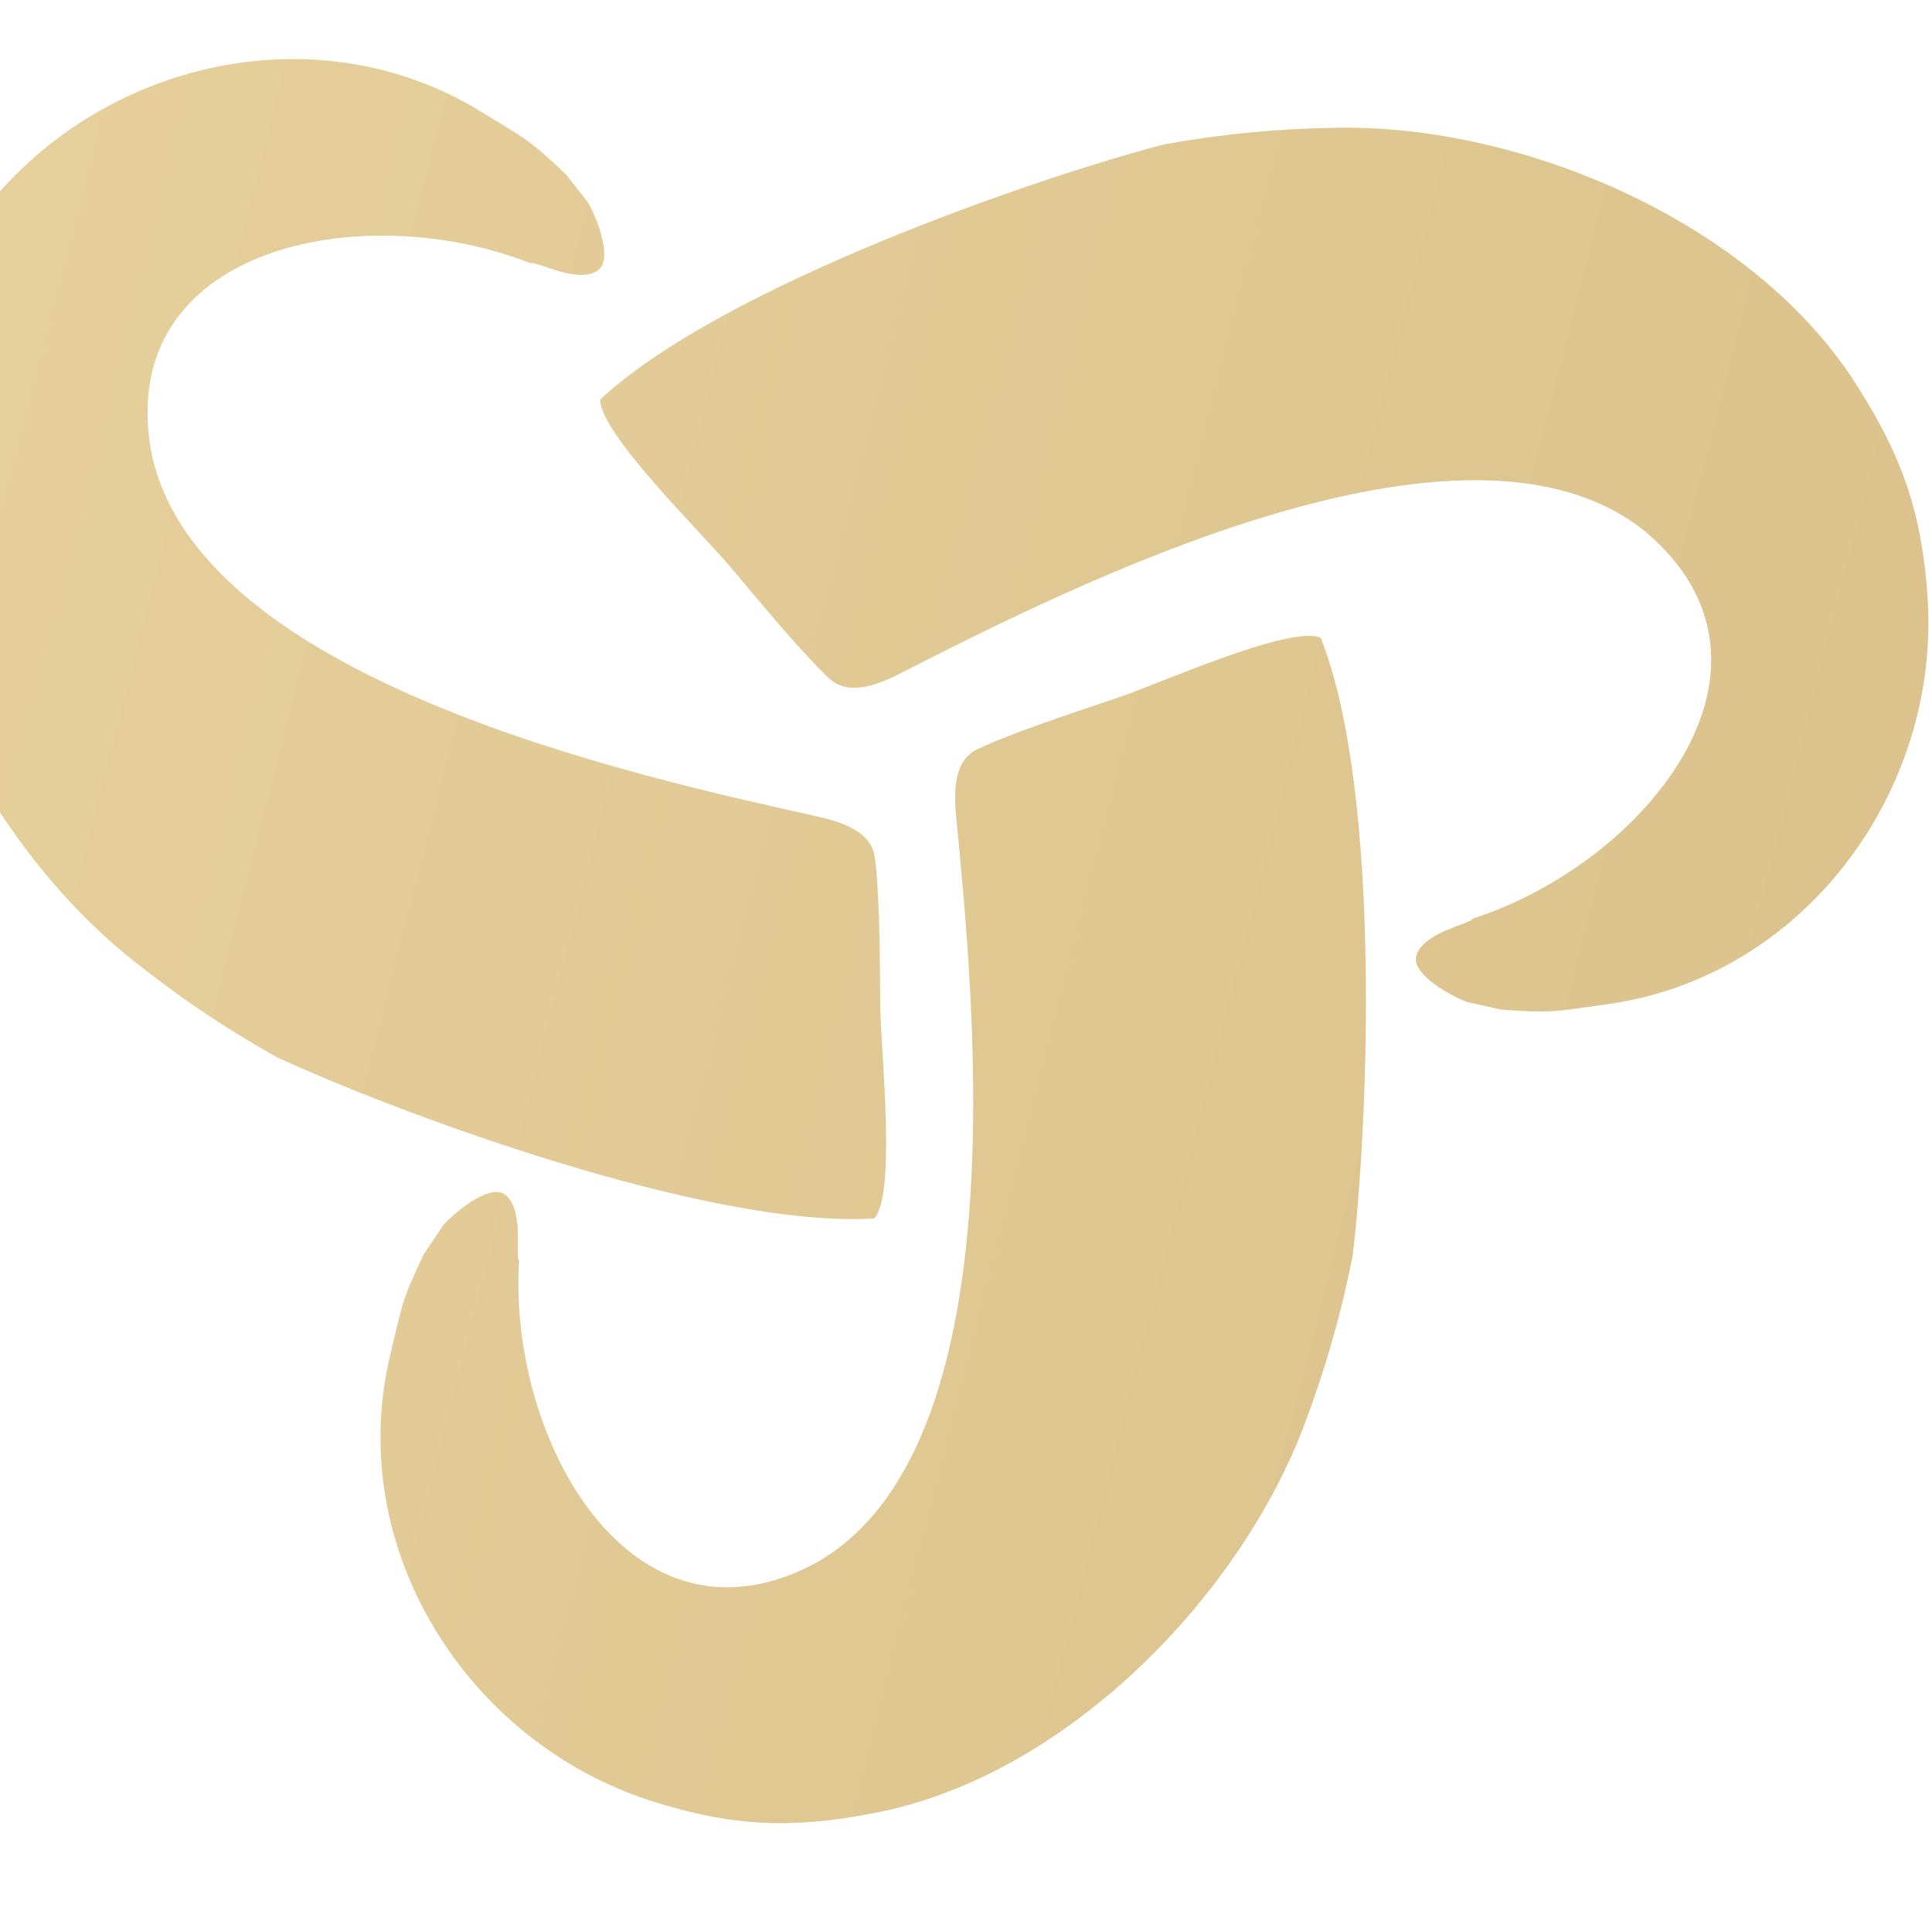
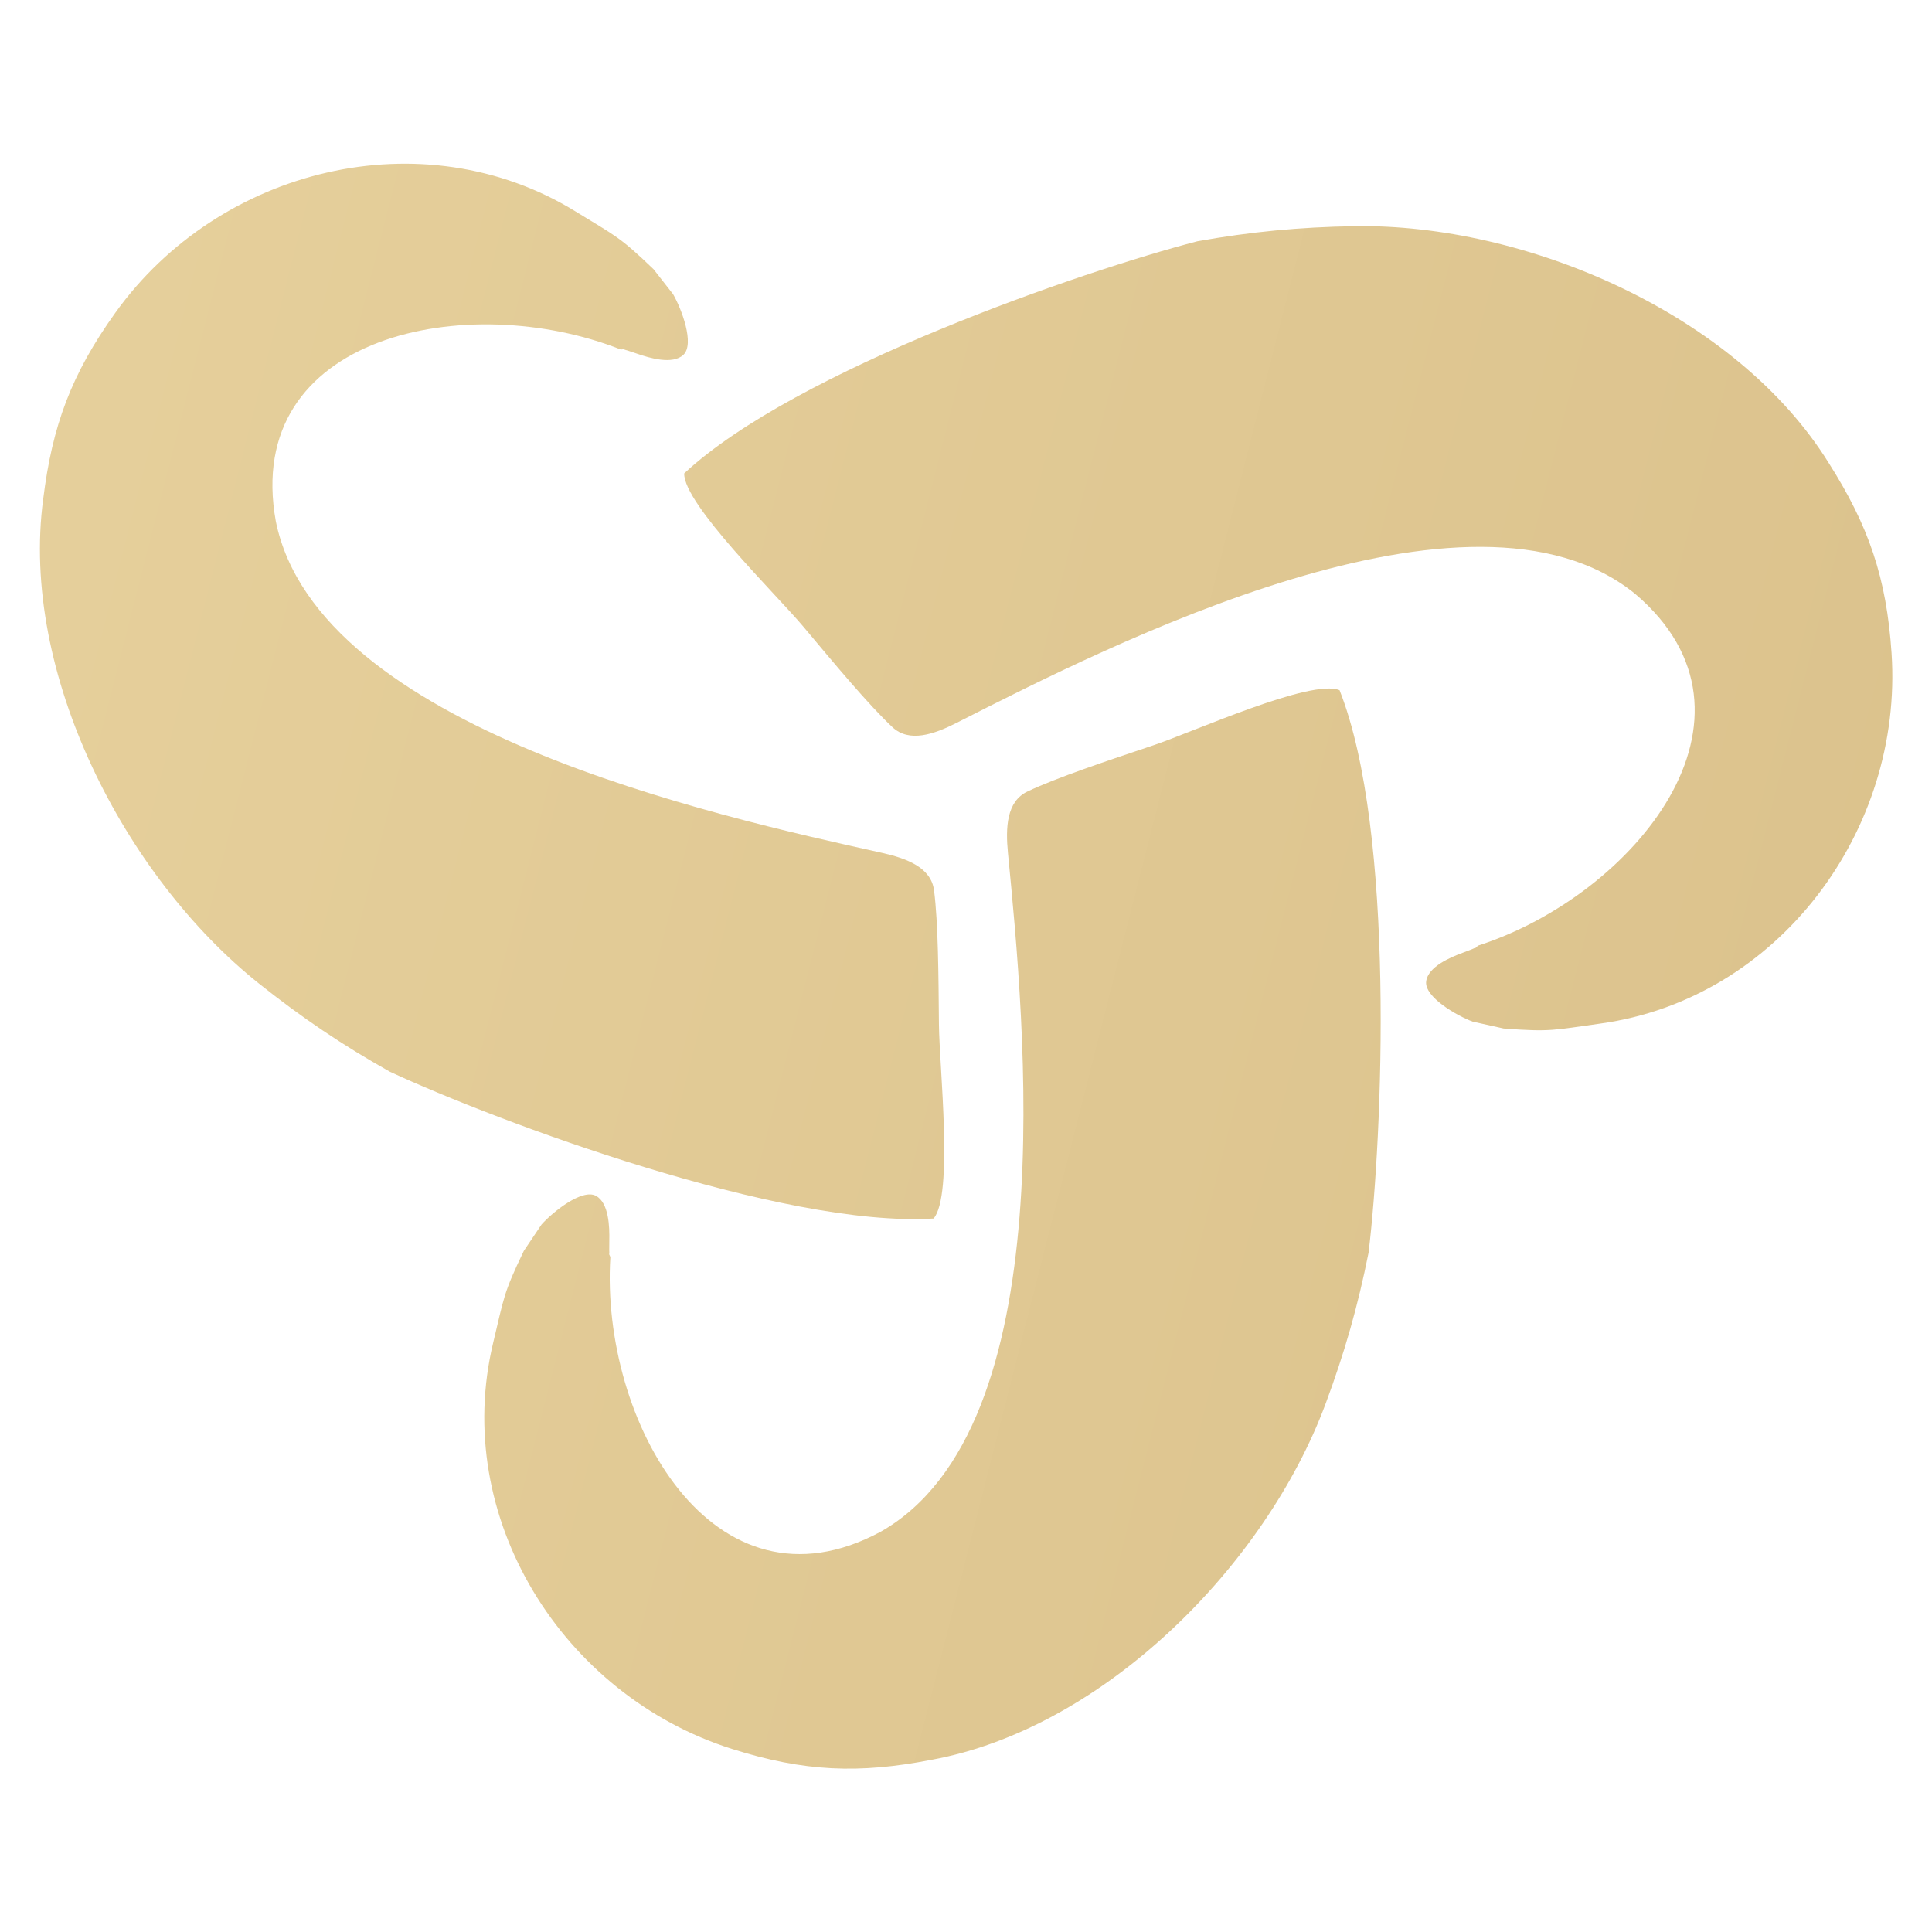
- <svg xmlns="http://www.w3.org/2000/svg" viewBox="2414 1536 2365 2338">
+ <svg xmlns="http://www.w3.org/2000/svg" viewBox="2228 1388 2600 2600">
  <defs>
    <linearGradient id="roseGold" gradientUnits="userSpaceOnUse" x1="2200" y1="1800" x2="13200" y2="4600">
      <stop offset="0" stop-color="#E6D09C" />
      <stop offset=".3" stop-color="#D9BF89" />
      <stop offset=".55" stop-color="#C8A86B" />
      <stop offset=".8" stop-color="#B7975B" />
      <stop offset="1" stop-color="#A4854B" />
    </linearGradient>
  </defs>
  <g id="emblem">
    <path class="emb" fill="url(#roseGold)" d="M 2752.633 2830.238 C 2896.711 2897.195 3280.203 3040.379 3484.375 3027.832 C 3511.297 2996.617 3492.074 2823.016 3491.578 2766.75 C 3490.992 2700.461 3490.617 2629.648 3484.992 2586.203 C 3480.992 2555.293 3447.953 2543.07 3414.52 2535.648 C 3189.469 2485.723 2656.043 2368.355 2599.227 2089.754 C 2553.508 1837.504 2858.281 1777.117 3063.41 1858.344 C 3071.578 1857.836 3062.961 1857.254 3072.746 1859.785 C 3073.918 1860.09 3083.863 1863.492 3084.996 1863.887 C 3101.77 1869.75 3133.277 1879.242 3147.754 1865.434 C 3163.078 1850.82 3145.09 1803.297 3133.797 1783.906 L 3107.504 1750.289 C 3061.324 1705.984 3056.629 1705.836 3002.938 1672.797 C 2796.832 1545.949 2522.883 1614.105 2383.41 1808.621 C 2323.883 1891.637 2298.406 1960.859 2286.188 2059.23 C 2254.469 2293.754 2396.09 2568.043 2576.605 2711.703 C 2634.508 2757.781 2689.066 2794.539 2752.633 2830.238 " transform="rotate(0 3521 2660) translate(0 0) translate(2890.207 2318.463) scale(1) translate(-2890.207 -2318.463)" style="opacity: 1;" />
    <path class="emb" fill="url(#roseGold)" d="M 3839.336 1712.703 C 3685.539 1752.551 3298.434 1885.664 3148.75 2025.086 C 3147.797 2066.293 3272.949 2188.133 3309.082 2231.262 C 3351.656 2282.078 3396.941 2336.516 3428.891 2366.492 C 3451.617 2387.82 3484.898 2376.266 3515.43 2360.746 C 3720.934 2256.301 4207.406 2007.984 4428.305 2187.016 C 4623.891 2352.742 4426.922 2593.027 4216.914 2660.645 C 4210.93 2666.23 4217.957 2661.207 4208.789 2665.465 C 4207.691 2665.977 4197.852 2669.668 4196.727 2670.082 C 4180.047 2676.215 4149.688 2688.906 4147.281 2708.766 C 4144.734 2729.785 4188.82 2755.055 4209.863 2762.852 L 4251.527 2772.102 C 4315.336 2776.969 4319.055 2774.102 4381.508 2765.496 C 4621.258 2732.484 4789.488 2505.785 4773.586 2266.965 C 4766.801 2165.039 4742.492 2095.398 4689.422 2011.672 C 4564.891 1810.426 4281.25 1688.613 4050.582 1692.387 C 3976.586 1693.598 3911.105 1699.879 3839.336 1712.703 " transform="rotate(0 3521 2660) translate(0 0) translate(3961.685 2233.383) scale(1) translate(-3961.685 -2233.383)" style="opacity: 1;" />
    <path class="emb" fill="url(#roseGold)" d="M 4069.758 3073.789 C 4088.738 2916.051 4105.961 2507.059 4030.723 2316.844 C 3992.699 2300.926 3833.613 2373.031 3780.277 2390.949 C 3717.434 2412.062 3650.23 2434.375 3610.668 2453.191 C 3582.52 2466.578 3581.145 2501.777 3584.457 2535.867 C 3606.773 2765.309 3660.59 3308.832 3413.336 3449.234 C 3187.695 3570.914 3035.781 3299.887 3049.402 3079.684 C 3046.387 3072.074 3048.504 3080.449 3047.879 3070.359 C 3047.805 3069.152 3047.953 3058.645 3047.98 3057.445 C 3048.352 3039.68 3047.605 3006.781 3029.992 2997.297 C 3011.348 2987.262 2971.742 3019.094 2956.809 3035.848 L 2933.004 3071.27 C 2905.199 3128.91 2906.516 3133.418 2891.754 3194.707 C 2835.062 3429.988 2984.801 3669.301 3212.977 3741.586 C 3310.359 3772.438 3384.066 3775.195 3481.383 3756.312 C 3714.18 3713.746 3931.039 3494.055 4011.645 3277.895 C 4037.5 3208.555 4055.527 3145.293 4069.758 3073.789 " transform="rotate(0 3521 2660) translate(0 0) translate(3482.894 3041.373) scale(1) translate(-3482.894 -3041.373)" style="opacity: 1;" />
  </g>
</svg>
